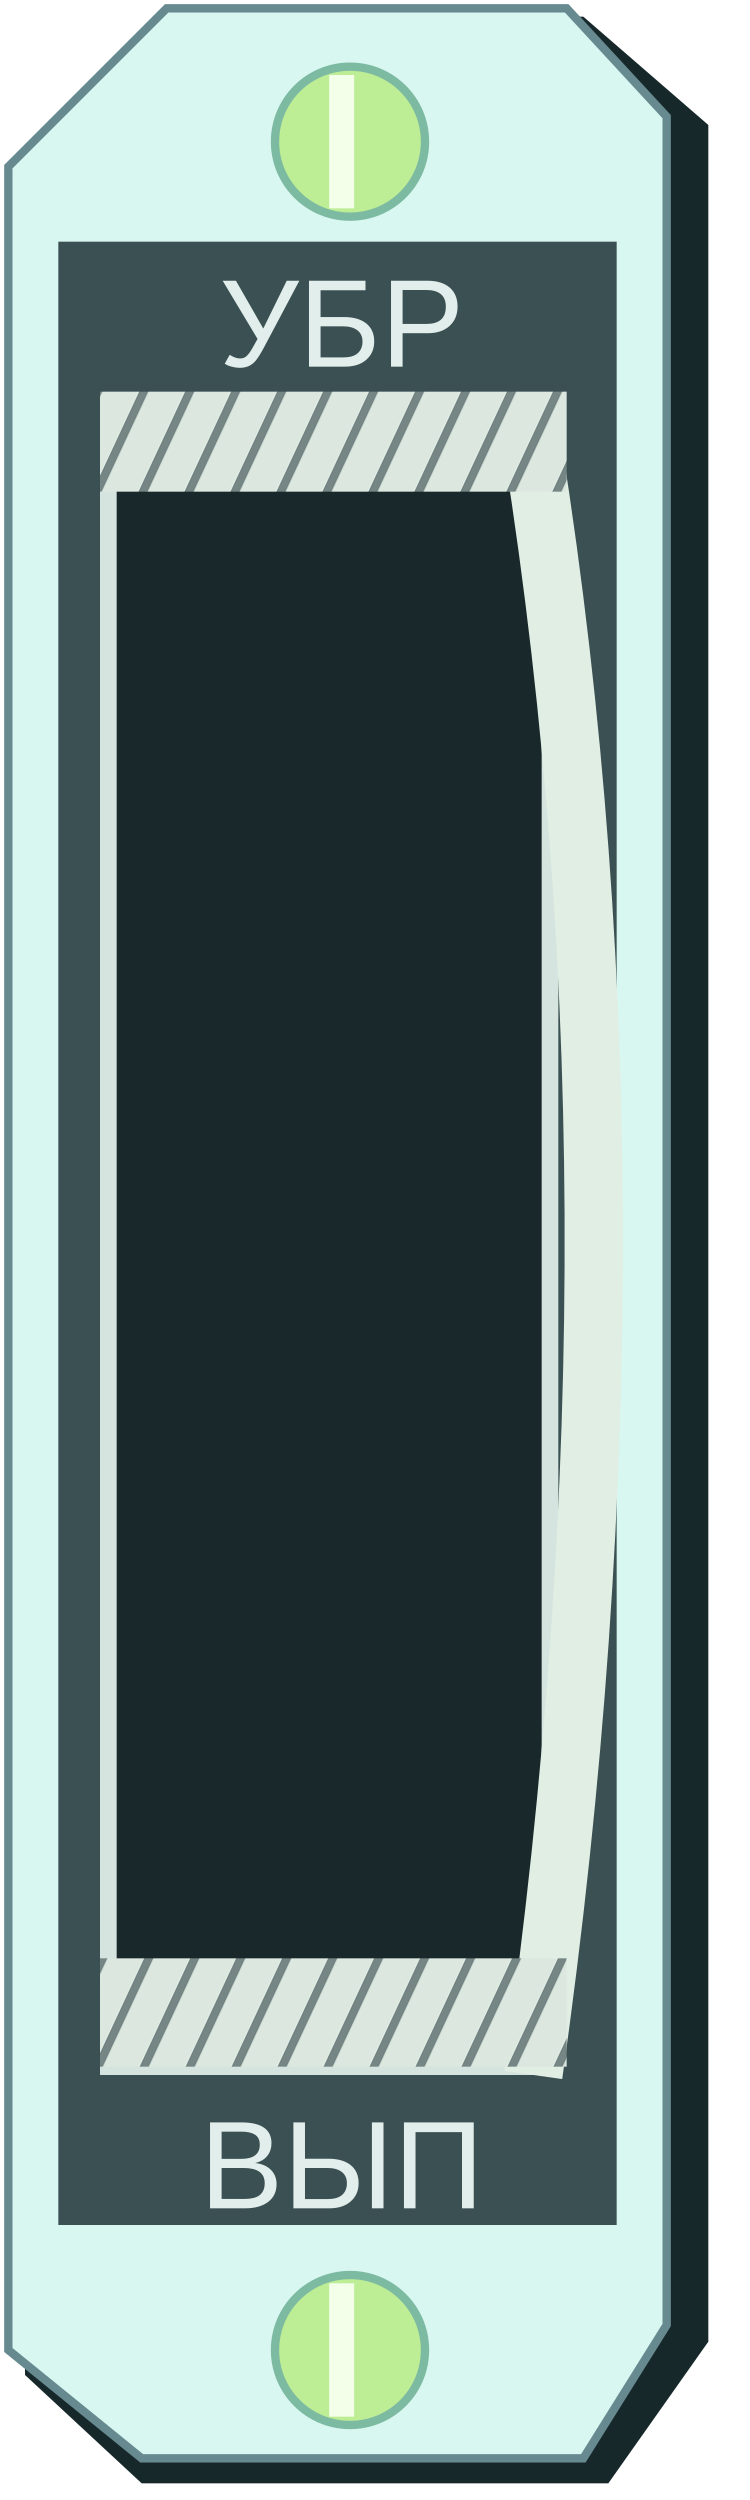
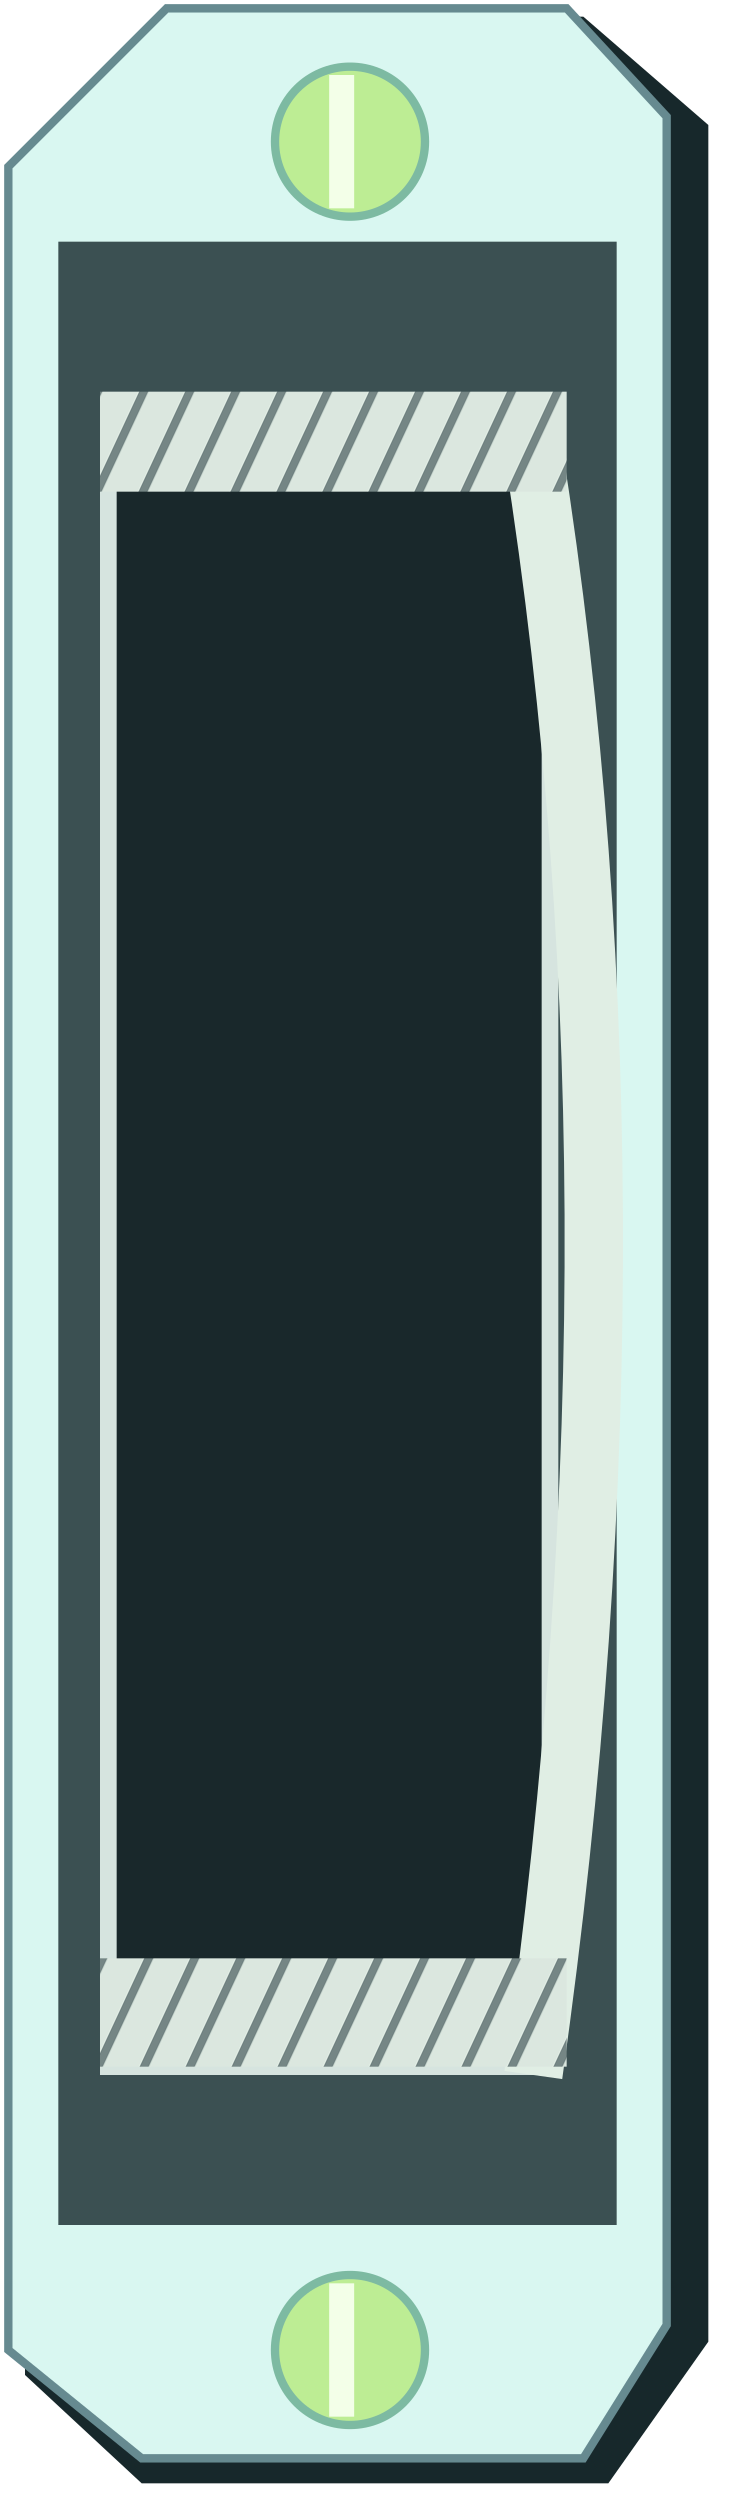
<svg xmlns="http://www.w3.org/2000/svg" viewBox="0 0 90 300">
  <defs>
    <pattern id="hatch" width="5" height="5" patternUnits="userSpaceOnUse" patternTransform="rotate(25)">
      <rect width="5" height="5" fill="#dbe7df" />
      <path d="M0 0V5" stroke="#758685" stroke-width="2" />
    </pattern>
  </defs>
  <path d="M22 2H70L85 15V281L73 298H17L3 285V18Z" fill="#17282b" />
  <path d="M20 1H68L80 14V279L70 295H17L1 282V20Z" fill="#d9f7f1" stroke="#668a90" />
  <path d="M7 29H74V267H7Z" fill="#3b5052" />
  <path d="M13 49H66V248H13Z" fill="#19282b" stroke="#d6e4df" stroke-width="2" />
  <path d="M63 48Q79 143 64 249" fill="none" stroke="#e0eee4" stroke-width="7" />
  <path d="M12 47H68V59H12Z M12 235H68V248H12Z" fill="url(#hatch)" />
-   <g fill="#e1eeeb" font-family="Arial" font-size="15" text-anchor="middle">
-     <text x="41" y="44">УБР</text>
-     <text x="41" y="265">ВЫП</text>
-   </g>
  <g fill="#bded94" stroke="#7dbaa2">
    <circle cx="42" cy="17" r="9" />
    <circle cx="42" cy="282" r="9" />
  </g>
  <path d="M41 9V25M41 274V290" stroke="#f3ffe8" stroke-width="3" />
</svg>
